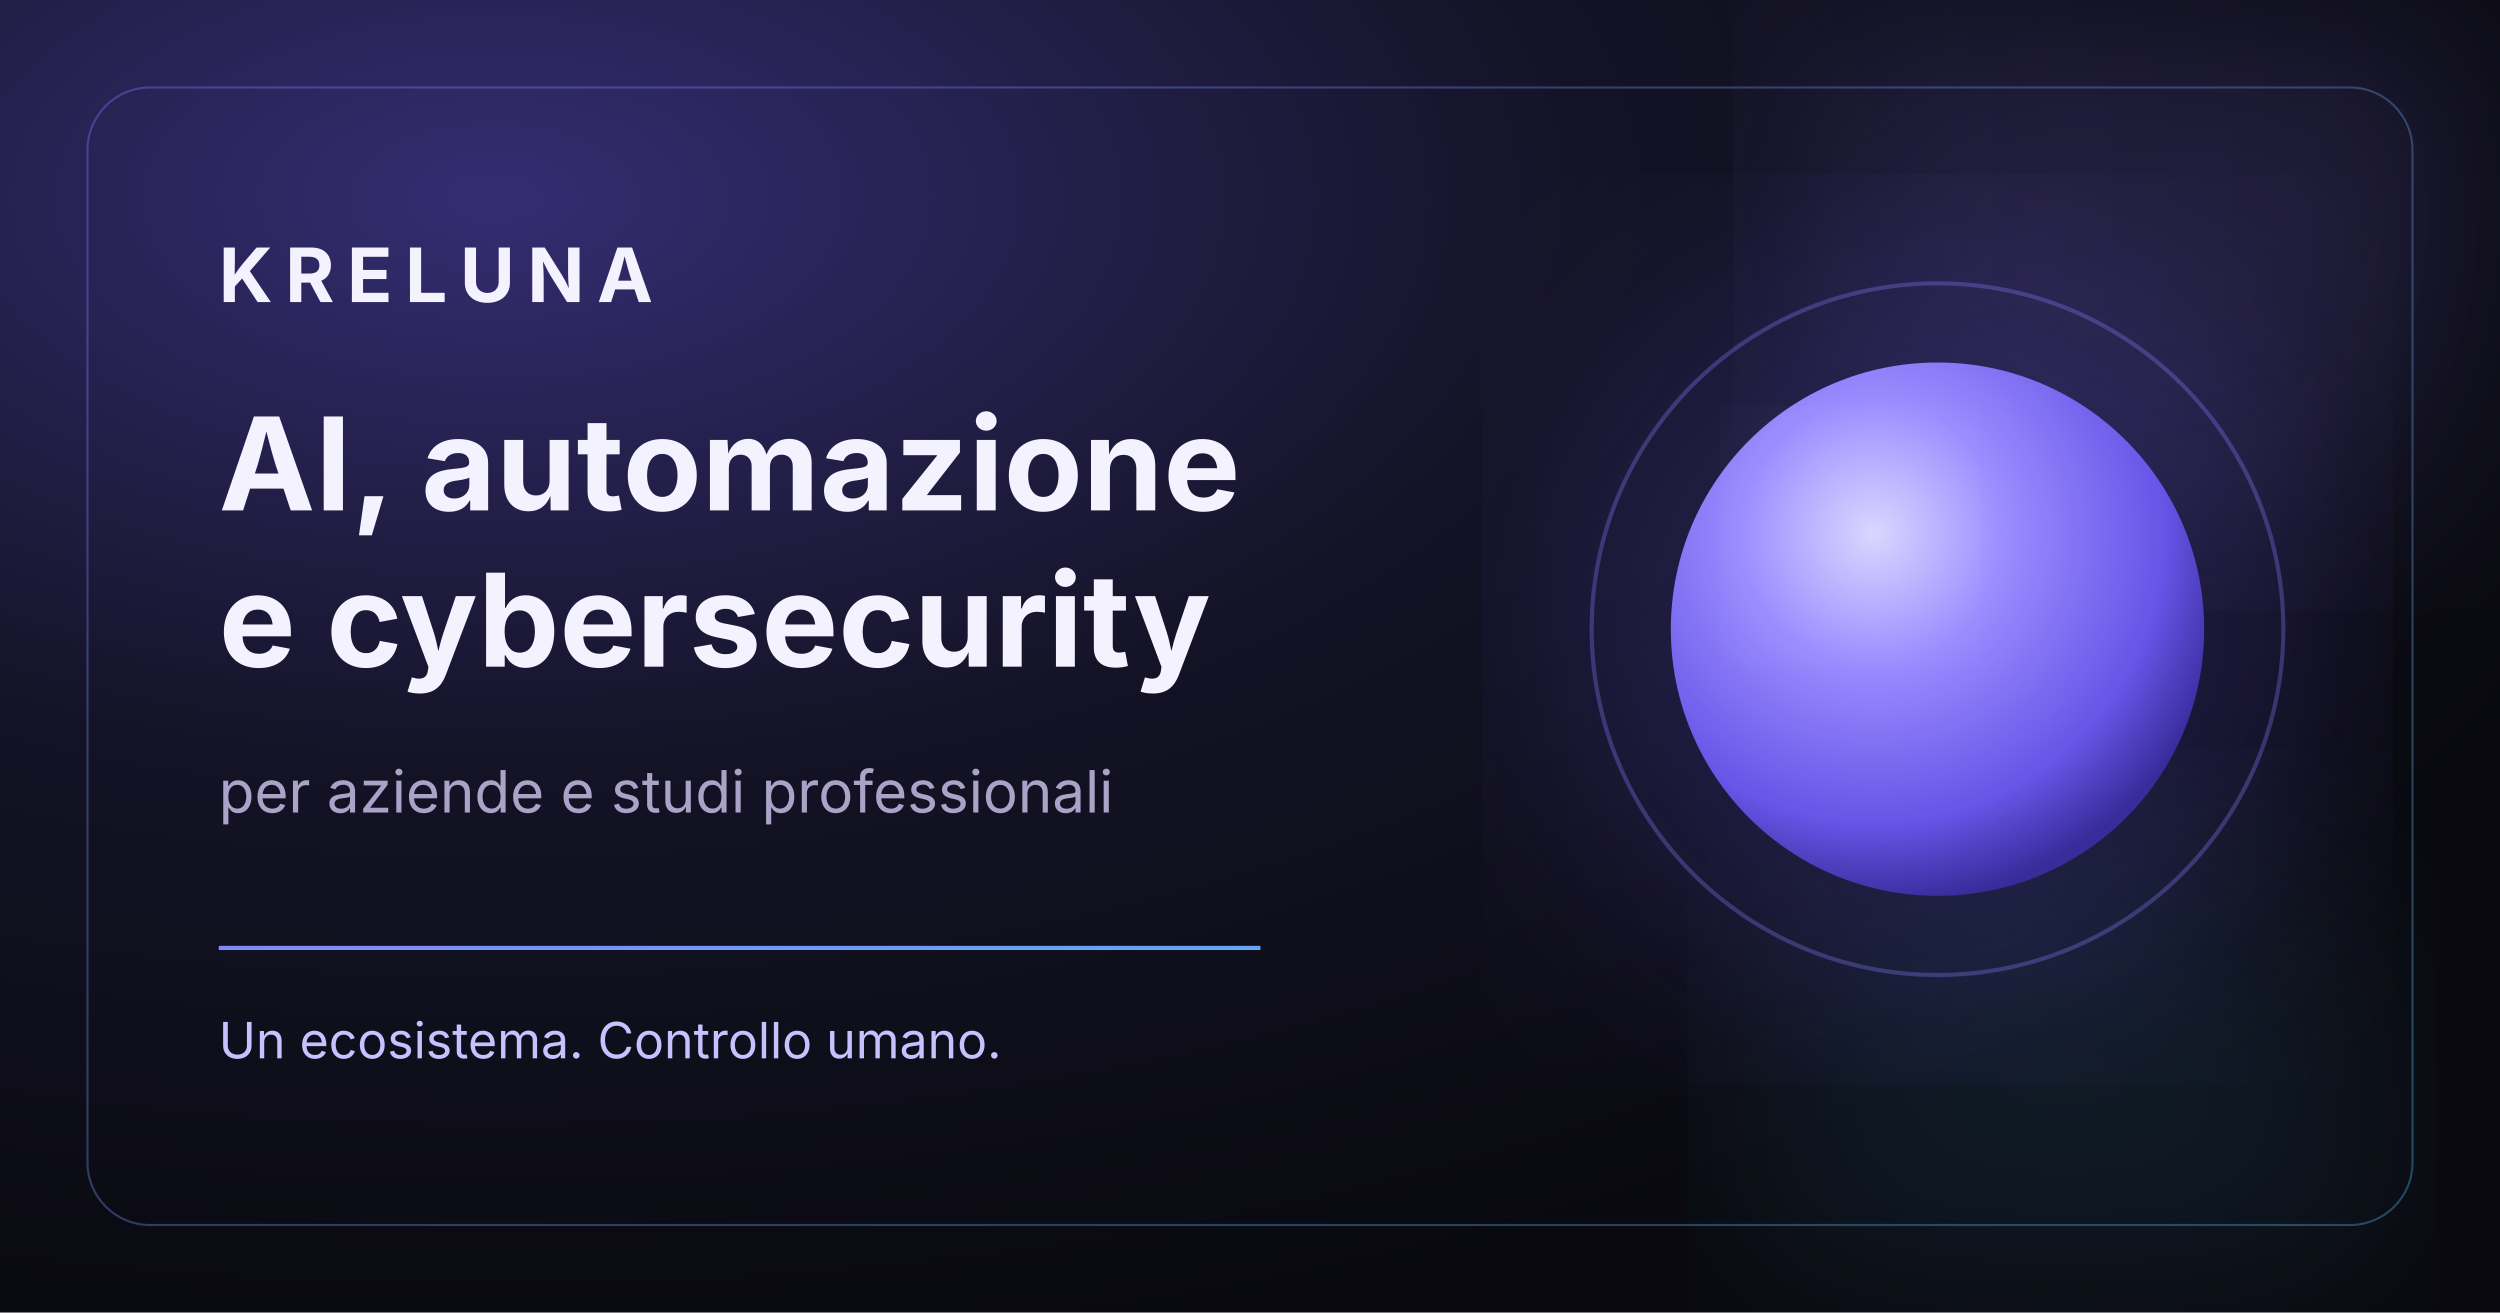
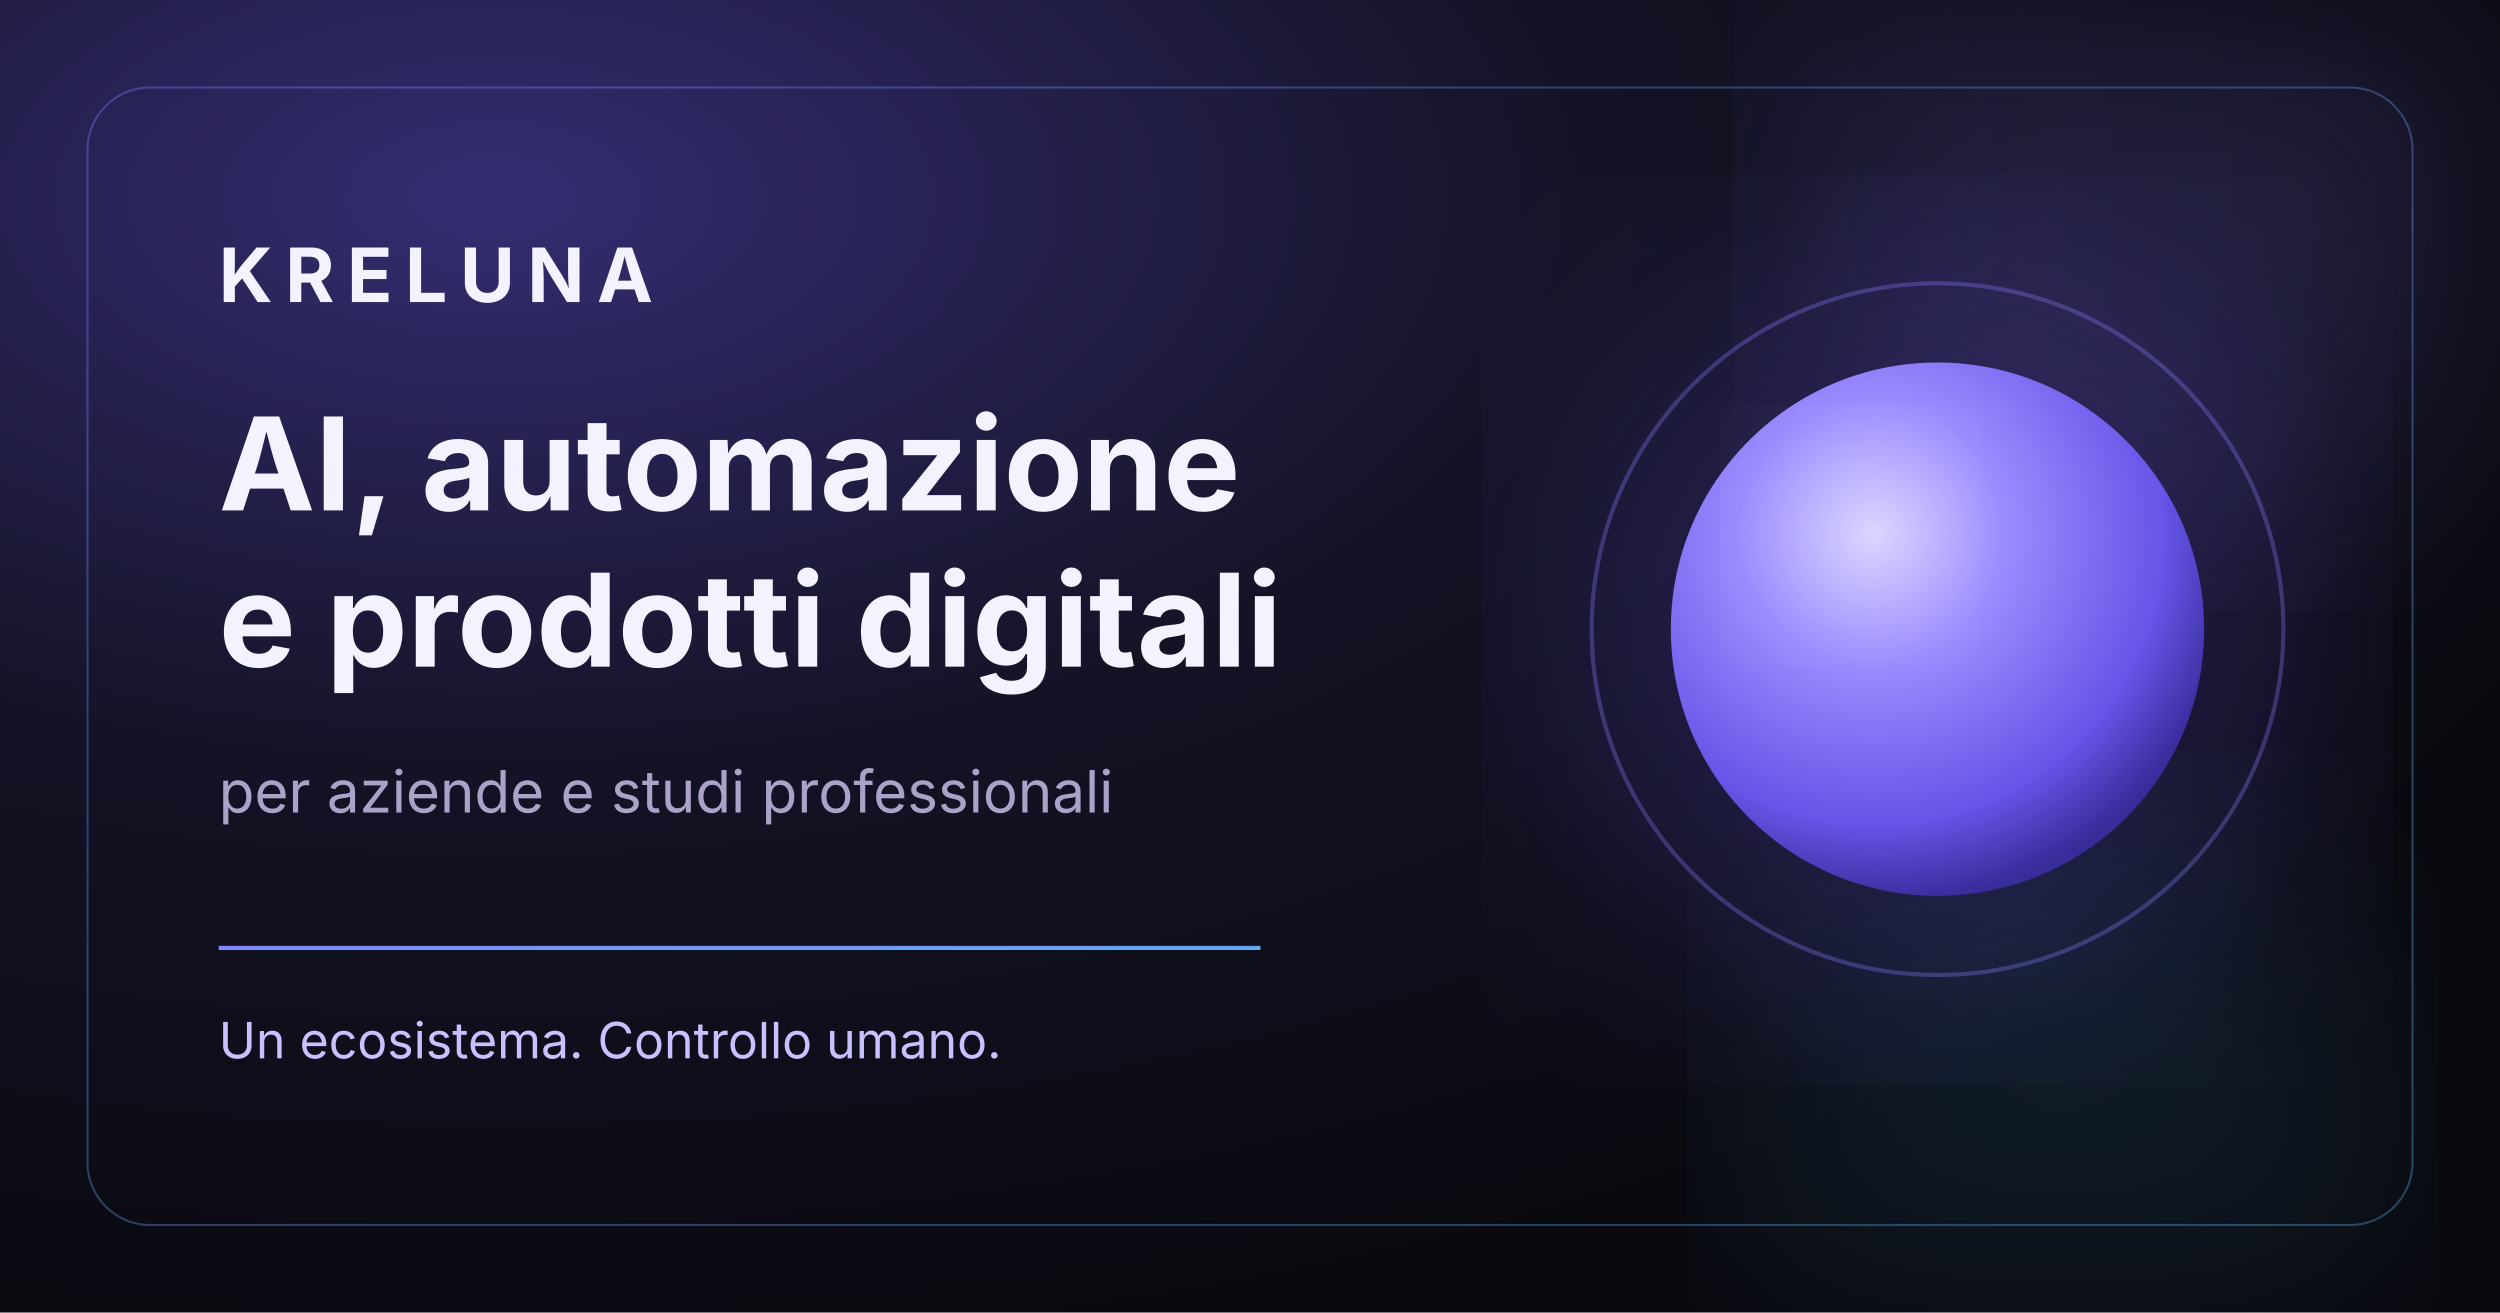
<svg xmlns="http://www.w3.org/2000/svg" width="1200" height="630" viewBox="0 0 1200 630">
  <defs>
    <radialGradient id="glow" cx="20%" cy="15%" r="90%">
      <stop offset="0" stop-color="#342d72" />
      <stop offset="0.48" stop-color="#141326" />
      <stop offset="1" stop-color="#09090f" />
    </radialGradient>
    <linearGradient id="line" x1="0" y1="0" x2="1" y2="1">
      <stop offset="0" stop-color="#8b7cff" />
      <stop offset="1" stop-color="#4fb8ee" />
    </linearGradient>
    <radialGradient id="orb" cx="38%" cy="32%" r="70%">
      <stop offset="0" stop-color="#d9d4ff" />
      <stop offset="0.35" stop-color="#9b8cff" />
      <stop offset="0.78" stop-color="#6655e7" />
      <stop offset="1" stop-color="#382b9a" />
    </radialGradient>
    <filter id="blur">
      <feGaussianBlur stdDeviation="55" />
    </filter>
  </defs>
  <rect width="1200" height="630" fill="url(#glow)" />
  <circle cx="1030" cy="95" r="165" fill="#8b7cff" opacity=".15" filter="url(#blur)" />
  <circle cx="990" cy="540" r="150" fill="#4fb8ee" opacity=".1" filter="url(#blur)" />
  <rect x="42" y="42" width="1116" height="546" rx="30" fill="none" stroke="url(#line)" stroke-opacity=".35" />
  <circle cx="930" cy="302" r="182" fill="#6f5dff" opacity=".18" filter="url(#blur)" />
  <circle cx="930" cy="302" r="166" fill="none" stroke="#8b7cff" stroke-opacity=".32" stroke-width="2" />
  <circle cx="930" cy="302" r="128" fill="url(#orb)" />
  <circle cx="888" cy="257" r="52" fill="#ffffff" opacity=".12" filter="url(#blur)" />
  <text x="105" y="145" fill="#f4f2ff" font-family="Inter,Arial,sans-serif" font-size="36" font-weight="700" letter-spacing="6">KRELUNA</text>
  <text x="105" y="245" fill="#f4f2ff" font-family="Inter,Arial,sans-serif" font-size="62" font-weight="700">AI, automazione</text>
-   <text x="105" y="320" fill="#f4f2ff" font-family="Inter,Arial,sans-serif" font-size="62" font-weight="700">e cybersecurity</text>
+   <text x="105" y="320" fill="#f4f2ff" font-family="Inter,Arial,sans-serif" font-size="62" font-weight="700">e prodotti digitali</text>
  <text x="105" y="390" fill="#aaa3c7" font-family="Inter,Arial,sans-serif" font-size="28">per aziende e studi professionali</text>
  <rect x="105" y="454" width="500" height="2" fill="url(#line)" />
  <text x="105" y="508" fill="#c8c1ff" font-family="Inter,Arial,sans-serif" font-size="24">Un ecosistema. Controllo umano.</text>
</svg>
